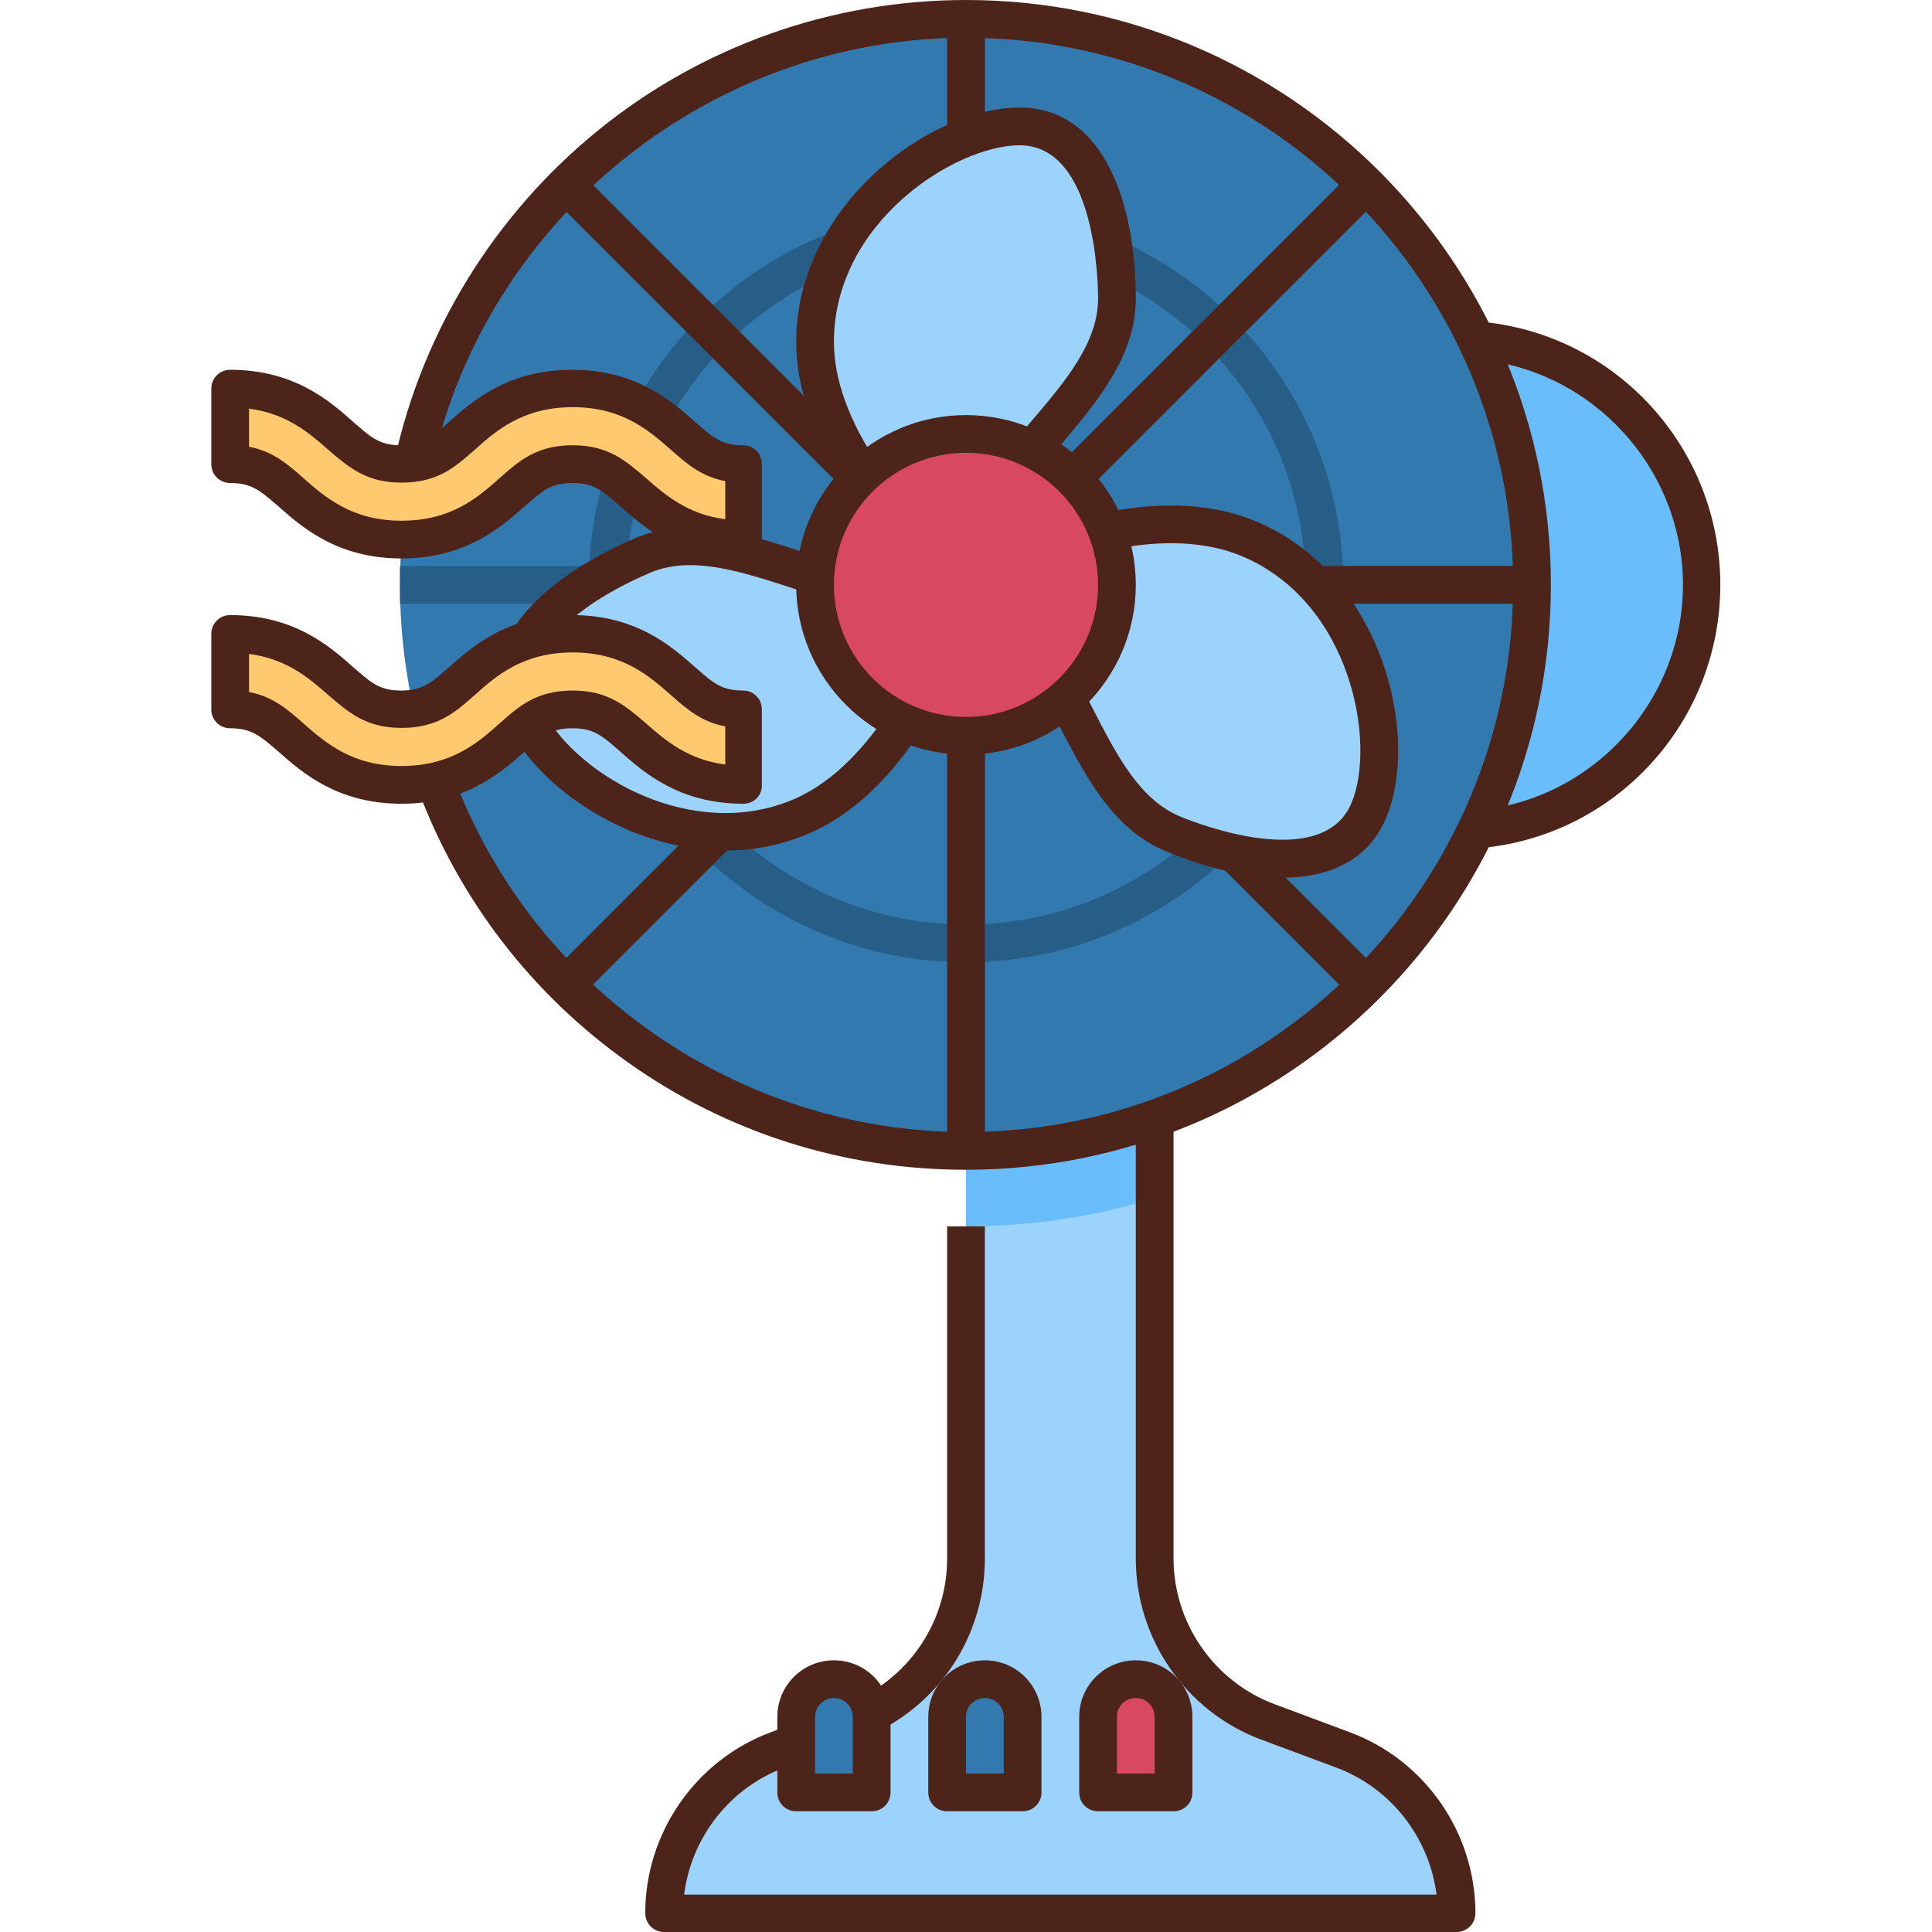
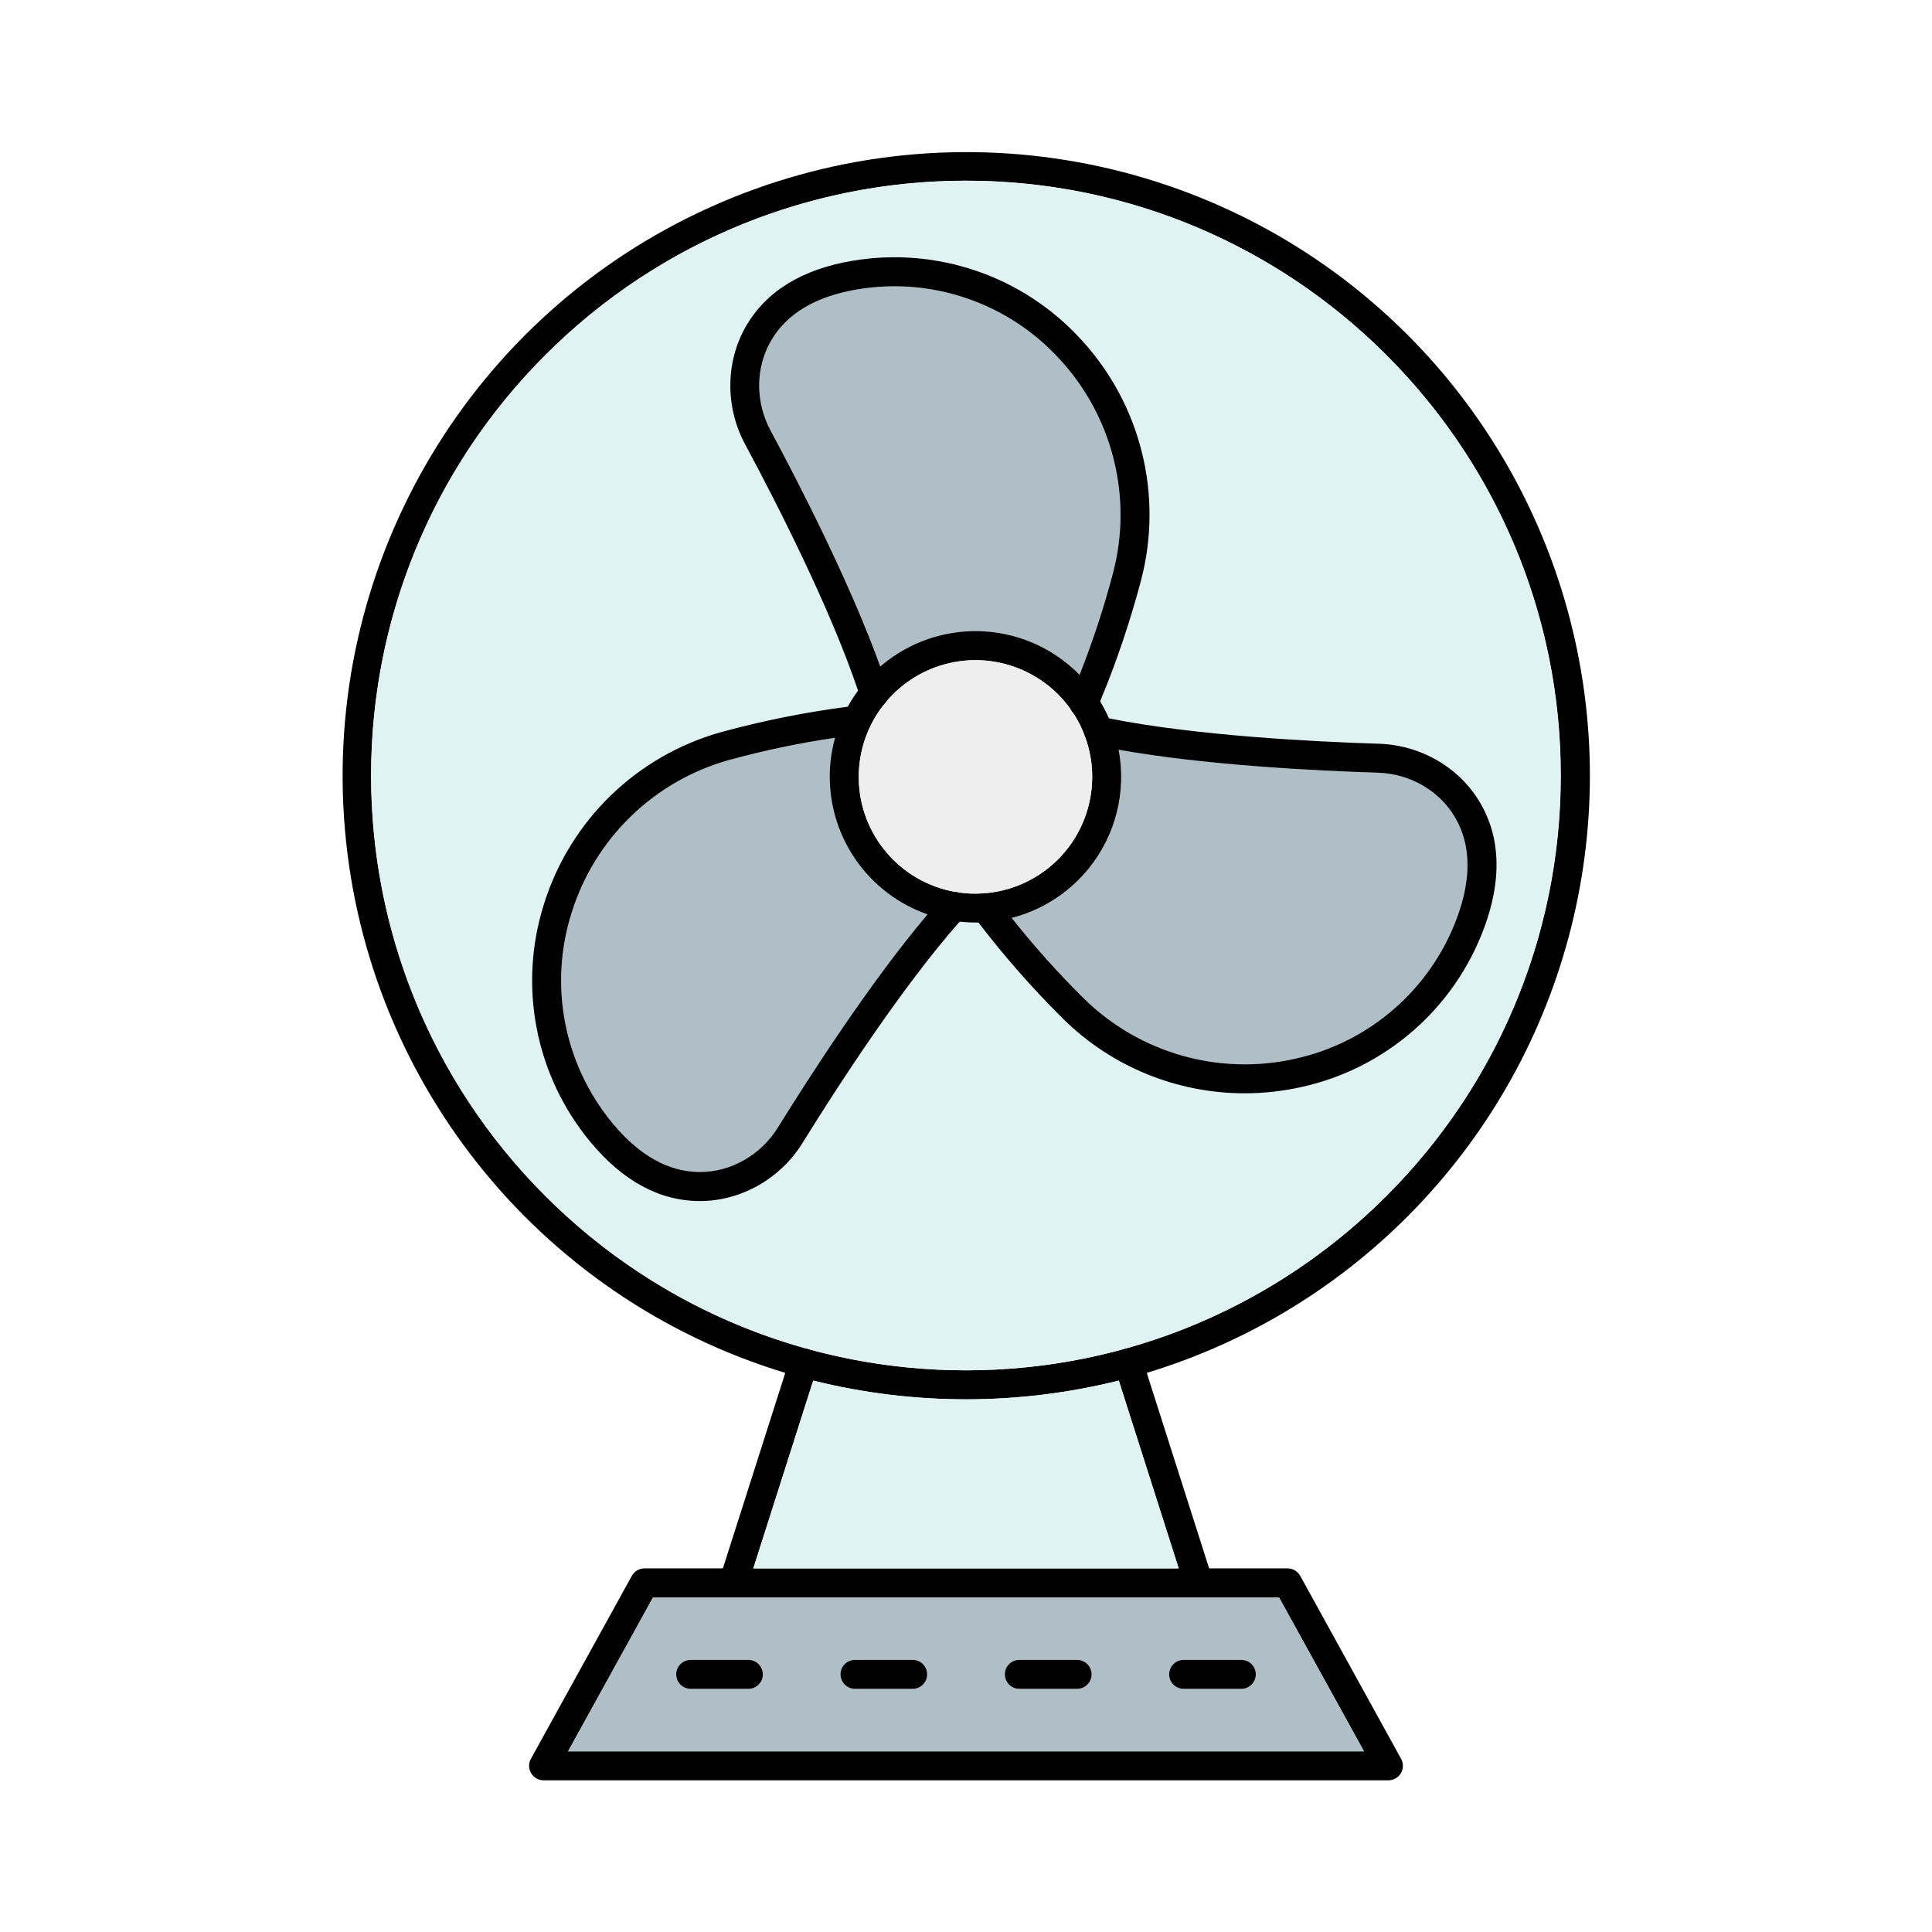
- <svg xmlns="http://www.w3.org/2000/svg" id="Layer_1" enable-background="new 0 0 512 512" height="512" viewBox="0 0 512 512" width="512">
-   <g id="XMLID_1_">
-     <g id="XMLID_4051_">
-       <path id="XMLID_1636_" d="m386 220c35.9 0 65-29.1 65-65 0-35.9-29.1-65-65-65z" fill="#69bdfb" />
-       <path id="XMLID_1635_" d="m306 413v-133h-50v133c0 19.2-11.9 36.5-30 43.2l-20.1 7.5c-18 6.8-30 24-30 43.2h210c0-19.2-11.9-36.5-30-43.2l-20.1-7.5c-17.9-6.7-29.8-24-29.8-43.2z" fill="#9cd3fc" />
-       <path id="XMLID_1634_" d="m311 475h-20v-20c0-5.5 4.5-10 10-10 5.5 0 10 4.5 10 10z" fill="#d84861" />
-       <path id="XMLID_1633_" d="m271 475h-20v-20c0-5.5 4.5-10 10-10 5.5 0 10 4.5 10 10z" fill="#3279af" />
-       <path id="XMLID_1632_" d="m231 475h-20v-20c0-5.5 4.5-10 10-10 5.5 0 10 4.5 10 10z" fill="#3279af" />
-       <path id="XMLID_2684_" d="m306 280h-50v45c17.4 0 34.2-2.6 50-7.5z" fill="#69bdfb" />
-       <circle id="XMLID_1641_" cx="256" cy="155" fill="#3279af" r="150" />
-       <g id="XMLID_606_">
-         <path id="XMLID_622_" d="m256 255c-55.1 0-100-44.9-100-100s44.9-100 100-100 100 44.9 100 100-44.9 100-100 100zm0-190c-49.6 0-90 40.4-90 90s40.4 90 90 90 90-40.4 90-90-40.4-90-90-90z" fill="#275e87" />
-       </g>
-       <g id="XMLID_340_">
-         <g id="XMLID_2259_">
-           <path id="XMLID_2269_" d="m251 5h10v110h-10z" fill="#275e87" />
-         </g>
-         <g id="XMLID_2258_">
-           <path id="XMLID_2268_" d="m251 195h10v110h-10z" fill="#275e87" />
-         </g>
-         <g id="XMLID_2257_">
-           <path id="XMLID_2267_" d="m133.8 82.8h110v10h-110z" fill="#275e87" transform="matrix(.707 .707 -.707 .707 117.407 -107.796)" />
-         </g>
-         <g id="XMLID_2256_">
-           <path id="XMLID_2266_" d="m268.2 217.2h110v10h-110z" fill="#275e87" transform="matrix(.707 .707 -.707 .707 251.756 -163.446)" />
-         </g>
-         <g id="XMLID_2198_">
-           <path id="XMLID_2265_" d="m106 150h110v10h-110z" fill="#275e87" />
-         </g>
-         <g id="XMLID_1367_">
-           <path id="XMLID_2263_" d="m296 150h110v10h-110z" fill="#275e87" />
-         </g>
-         <g id="XMLID_1365_">
-           <path id="XMLID_2262_" d="m183.8 167.2h10v110h-10z" fill="#275e87" transform="matrix(.707 .707 -.707 .707 212.427 -68.444)" />
-         </g>
-         <g id="XMLID_341_">
-           <path id="XMLID_2261_" d="m318.2 32.8h10v110h-10z" fill="#275e87" transform="matrix(.707 .707 -.707 .707 156.778 -202.808)" />
-         </g>
-       </g>
-       <g fill="#9cd3fc">
-         <path id="XMLID_1639_" d="m296 79.1c0-19-5.5-45.6-25.8-45.6s-54.2 23.2-54.2 57.1 40 64.9 40 64.9c0-31 40-48.5 40-76.4z" />
-         <path id="XMLID_1638_" d="m310.8 221c17.5 7.3 44.2 12.4 52-6.4s-.7-59-32-71.9-75.3 12.1-75.3 12.1c28.7 11.9 29.5 55.5 55.3 66.2z" />
-         <path id="XMLID_1637_" d="m170.5 147.1c-17.5 7.3-40 22.5-32.2 41.2s42.2 41.2 73.5 28.3c31.3-13 44.7-61.8 44.7-61.8-28.7 11.9-60.2-18.4-86-7.7z" />
-       </g>
-       <g id="XMLID_1630_">
-         <path id="XMLID_1631_" d="m197 143c-15.1 0-23.3-7.2-29.3-12.5-5.1-4.5-8.5-7.5-16.1-7.5s-10.9 3-16.1 7.5c-6 5.3-14.2 12.5-29.3 12.5s-23.3-7.2-29.3-12.5c-5.1-4.5-8.5-7.5-16-7.5v-20c15.1 0 23.3 7.2 29.3 12.5 5.1 4.5 8.5 7.5 16 7.5 7.6 0 10.9-3 16.1-7.5 6-5.3 14.2-12.5 29.3-12.5s23.3 7.2 29.3 12.5c5.1 4.5 8.5 7.5 16.1 7.5z" fill="#ffc96f" />
-       </g>
-       <g id="XMLID_1628_">
-         <path id="XMLID_1629_" d="m197 208c-15.1 0-23.3-7.2-29.3-12.5-5.1-4.5-8.5-7.5-16.1-7.5s-10.9 3-16.1 7.5c-6 5.3-14.2 12.5-29.3 12.5s-23.3-7.2-29.3-12.5c-5.1-4.5-8.5-7.5-16-7.5v-20c15.1 0 23.3 7.2 29.3 12.5 5.1 4.5 8.5 7.5 16 7.5 7.6 0 10.9-3 16.1-7.5 6-5.3 14.2-12.5 29.3-12.5s23.3 7.2 29.3 12.5c5.1 4.5 8.5 7.5 16.1 7.5z" fill="#ffc96f" />
-       </g>
-       <circle id="XMLID_1640_" cx="256" cy="155" fill="#d84861" r="40" />
-     </g>
-     <g id="XMLID_3540_">
-       <g id="XMLID_149_">
-         <path id="XMLID_3332_" d="m256 310c-32.3 0-63.3-9.8-89.5-28.4-25.7-18.2-45-43.4-55.9-72.8l9.4-3.5c21 56.6 75.6 94.7 136 94.7 80 0 145-65 145-145s-65-145-145-145c-67.6 0-127.2 47.9-141.6 113.9l-9.8-2.1c7.4-34 26.5-64.9 53.6-87 27.5-22.5 62.2-34.8 97.8-34.8 85.5 0 155 69.5 155 155s-69.5 155-155 155z" fill="#4d2419" />
-       </g>
-       <g id="XMLID_284_">
-         <path id="XMLID_3329_" d="m256 200c-24.8 0-45-20.2-45-45s20.2-45 45-45 45 20.2 45 45-20.2 45-45 45zm0-80c-19.3 0-35 15.7-35 35s15.7 35 35 35 35-15.7 35-35-15.7-35-35-35z" fill="#4d2419" />
-       </g>
-       <g id="XMLID_289_">
-         <path id="XMLID_3328_" d="m224.5 128.8c-9-13.3-13.5-26.1-13.5-38.2 0-36 35.4-62.1 59.2-62.1 22.7 0 30.8 26.1 30.8 50.6 0 15.4-10.4 27.6-20.4 39.4-1.1 1.3-2.2 2.5-3.2 3.8l-7.7-6.4c1.1-1.3 2.2-2.6 3.3-3.9 9.3-10.9 18-21.1 18-32.9 0-4.2-.6-40.6-20.8-40.6-16.9 0-49.2 20.3-49.2 52.1 0 10 4 21 11.8 32.6z" fill="#4d2419" />
-       </g>
-       <g id="XMLID_286_">
-         <path id="XMLID_3327_" d="m339.8 232.6c-9.8 0-20.8-2.8-30.8-7-14.3-5.9-21.5-20.2-28.6-33.9-.8-1.5-1.5-3-2.3-4.4l8.9-4.6c.8 1.5 1.5 3 2.3 4.5 6.5 12.7 12.6 24.7 23.5 29.2 3.8 1.6 37.7 15 45.4-3.7 6.5-15.6.1-53.2-29.3-65.4-9.2-3.8-20.9-4.4-34.5-1.6l-2-9.8c15.6-3.2 29.2-2.4 40.3 2.2 33.3 13.8 43.8 56.4 34.7 78.5-4.8 11.6-15.4 16-27.6 16z" fill="#4d2419" />
-       </g>
-       <g id="XMLID_2255_">
-         <path id="XMLID_3326_" d="m192.2 225.4c-8.4 0-17-1.8-25.4-5.3-13.5-5.7-25.1-15.3-31.1-25.8l8.7-5c9.6 16.8 39.2 33.6 65.5 22.7 9.2-3.8 17.8-11.7 25.5-23.3l8.3 5.5c-8.8 13.3-18.9 22.4-30.1 27-6.7 2.8-13.9 4.2-21.4 4.2z" fill="#4d2419" />
-       </g>
-       <g id="XMLID_292_">
-         <path id="XMLID_3325_" d="m145.2 170.9-8.2-5.7c8.5-12.1 24.9-19.9 31.6-22.7 14.3-5.9 29.5-1 44.2 3.8l4.8 1.5-3 9.5c-1.6-.5-3.2-1-4.8-1.5-13.6-4.4-26.4-8.6-37.3-4.1-5.9 2.5-20.3 9.2-27.3 19.2z" fill="#4d2419" />
-       </g>
-       <g id="XMLID_291_">
-         <path id="XMLID_3324_" d="m391.7 224.8-.8-10c30.9-2.5 55.1-28.8 55.1-59.8s-24.2-57.3-55.1-59.8l.8-10c17.5 1.4 33.7 9.3 45.6 22.2 12 13 18.6 29.9 18.6 47.6s-6.6 34.6-18.6 47.6c-11.9 12.9-28.1 20.8-45.6 22.2z" fill="#4d2419" />
-       </g>
-       <g id="XMLID_2339_">
-         <path id="XMLID_3323_" d="m386 512h-210c-2.8 0-5-2.2-5-5 0-21.2 13.3-40.5 33.2-47.9l5-1.9 3.5 9.4-5 1.9c-14.4 5.4-24.5 18.5-26.4 33.6h199.4c-1.9-15-12-28.2-26.4-33.6l-20.1-7.5c-19.9-7.4-33.2-26.7-33.2-47.9v-116.6h10v116.5c0 17.1 10.7 32.6 26.7 38.6l20.1 7.5c19.9 7.4 33.2 26.7 33.2 47.9 0 2.8-2.2 5-5 5z" fill="#4d2419" />
-       </g>
-       <g id="XMLID_287_">
-         <path id="XMLID_3322_" d="m233.3 458.5-4.6-8.9c13.7-7.1 22.3-21.1 22.3-36.6v-88h10v88c0 19.2-10.6 36.7-27.7 45.5z" fill="#4d2419" />
-       </g>
-       <g id="XMLID_290_">
-         <path id="XMLID_3319_" d="m311 480h-20c-2.8 0-5-2.2-5-5v-20c0-8.3 6.7-15 15-15s15 6.7 15 15v20c0 2.8-2.2 5-5 5zm-15-10h10v-15c0-2.8-2.2-5-5-5s-5 2.2-5 5z" fill="#4d2419" />
-       </g>
-       <g id="XMLID_294_">
-         <path id="XMLID_3316_" d="m271 480h-20c-2.8 0-5-2.2-5-5v-20c0-8.3 6.7-15 15-15s15 6.7 15 15v20c0 2.8-2.2 5-5 5zm-15-10h10v-15c0-2.8-2.2-5-5-5s-5 2.2-5 5z" fill="#4d2419" />
-       </g>
-       <g id="XMLID_15_">
-         <path id="XMLID_3313_" d="m231 480h-20c-2.8 0-5-2.2-5-5v-20c0-8.3 6.7-15 15-15s15 6.7 15 15v20c0 2.8-2.2 5-5 5zm-15-10h10v-15c0-2.8-2.2-5-5-5s-5 2.2-5 5z" fill="#4d2419" />
-       </g>
-       <g id="XMLID_17_">
-         <g id="XMLID_28_">
-           <path id="XMLID_3310_" d="m197 148c-17 0-26.4-8.3-32.6-13.8-4.9-4.3-7.1-6.2-12.7-6.2-5.7 0-7.9 2-12.7 6.2-6.2 5.5-15.6 13.8-32.6 13.8s-26.4-8.3-32.6-13.8c-4.9-4.2-7.1-6.2-12.8-6.2-2.8 0-5-2.2-5-5v-20c0-2.8 2.2-5 5-5 17 0 26.4 8.3 32.6 13.8 4.9 4.3 7.1 6.2 12.7 6.2 5.7 0 7.9-2 12.7-6.2 6.2-5.5 15.6-13.8 32.6-13.8s26.4 8.3 32.6 13.8c4.9 4.3 7.1 6.2 12.7 6.2 2.8 0 5 2.2 5 5v20c.1 2.8-2.1 5-4.9 5zm-131-29.6c6.3 1.2 10.1 4.5 14.4 8.3 5.7 5 12.8 11.3 26 11.3s20.3-6.2 26-11.3c5.3-4.7 9.9-8.7 19.4-8.7 9.4 0 14 4.1 19.4 8.7 4.9 4.3 10.9 9.6 21 10.9v-10.1c-6.3-1.2-10.1-4.5-14.4-8.3-5.7-5-12.8-11.3-26-11.3s-20.3 6.2-26 11.3c-5.3 4.7-9.9 8.7-19.4 8.7-9.4 0-14-4.1-19.4-8.7-4.9-4.3-10.9-9.6-21-10.9z" fill="#4d2419" />
-         </g>
-       </g>
-       <g id="XMLID_18_">
-         <g id="XMLID_19_">
-           <path id="XMLID_3307_" d="m197 213c-17 0-26.4-8.3-32.6-13.8-4.9-4.3-7.1-6.2-12.7-6.2-5.7 0-7.9 2-12.7 6.2-6.2 5.5-15.6 13.8-32.6 13.8s-26.4-8.3-32.6-13.8c-4.9-4.2-7.1-6.2-12.8-6.2-2.8 0-5-2.2-5-5v-20c0-2.8 2.2-5 5-5 17 0 26.4 8.3 32.6 13.8 4.9 4.3 7.1 6.2 12.7 6.2 5.7 0 7.9-2 12.7-6.2 6.2-5.5 15.6-13.8 32.6-13.8s26.4 8.3 32.6 13.8c4.9 4.3 7.1 6.2 12.7 6.2 2.8 0 5 2.2 5 5v20c.1 2.8-2.1 5-4.9 5zm-131-29.6c6.3 1.2 10.1 4.5 14.4 8.3 5.7 5 12.8 11.3 26 11.3s20.3-6.2 26-11.3c5.3-4.7 9.9-8.7 19.4-8.7 9.4 0 14 4.1 19.4 8.7 4.9 4.3 10.9 9.6 21 10.9v-10.1c-6.3-1.2-10.1-4.5-14.4-8.3-5.7-5-12.8-11.3-26-11.3s-20.3 6.2-26 11.3c-5.3 4.7-9.9 8.7-19.4 8.7-9.4 0-14-4.1-19.4-8.7-4.9-4.3-10.9-9.6-21-10.9z" fill="#4d2419" />
-         </g>
-       </g>
-       <g id="XMLID_1697_">
-         <path id="XMLID_2484_" d="m251 5h10v32h-10z" fill="#4d2419" />
-       </g>
-       <g id="XMLID_2682_">
-         <path id="XMLID_2483_" d="m251 195h10v110h-10z" fill="#4d2419" />
-       </g>
-       <g id="XMLID_2250_">
-         <path id="XMLID_2476_" d="m133.8 82.8h110v10h-110z" fill="#4d2419" transform="matrix(.707 .707 -.707 .707 117.407 -107.796)" />
-       </g>
-       <g id="XMLID_2249_">
-         <path id="XMLID_2383_" d="m319.9 238.6h49.4v10h-49.4z" fill="#4d2419" transform="matrix(.707 .707 -.707 .707 273.186 -172.322)" />
-       </g>
-       <g id="XMLID_2251_">
-         <path id="XMLID_2381_" d="m349 150h57v10h-57z" fill="#4d2419" />
-       </g>
-       <g id="XMLID_2254_">
-         <path id="XMLID_2362_" d="m165 212.7h10v56.7h-10z" fill="#4d2419" transform="matrix(.707 .707 -.707 .707 220.234 -49.594)" />
-       </g>
-       <g id="XMLID_2253_">
-         <path id="XMLID_2361_" d="m318.2 32.8h10v110h-10z" fill="#4d2419" transform="matrix(.707 .707 -.707 .707 156.778 -202.808)" />
-       </g>
-     </g>
+ <svg xmlns="http://www.w3.org/2000/svg" id="Layer_1" viewBox="0 0 1000 1000" data-name="Layer 1">
+   <path d="m728.32 173.08a322.89 322.89 0 1 0 -321.87 537.52q7.17 2.17 14.47 4a327.2 327.2 0 0 0 158.16 0q7.29-1.82 14.47-4a323 323 0 0 0 134.77-537.52zm-228.32 536.21c-169.77 0-307.89-138.12-307.89-307.89s138.12-307.89 307.89-307.89 307.89 138.12 307.89 307.89-138.12 307.89-307.89 307.89z" />
+   <circle cx="500" cy="401.4" fill="#e0f2f1" r="307.89" transform="matrix(.707 -.707 .707 .707 -137.39 471.12)" />
+   <g fill="#b0bec5">
+     <path d="m754.09 475.16a115.85 115.85 0 0 1 -83.72 72.84 118.78 118.78 0 0 1 -109.37-31.19 464 464 0 0 1 -37.26-41.61 75.56 75.56 0 0 0 56.64-73.06 74.49 74.49 0 0 0 -1.38-14.14c45.08 8.08 102.42 10.92 134.21 11.9 16.66.51 32 9.47 40.07 23.38s8.38 31.49.81 51.88z" />
+     <path d="m576.18 296.27a464.39 464.39 0 0 1 -17.43 53.11 75.28 75.28 0 0 0 -103.1-4.32c-15.54-43.09-41.76-94.18-56.81-122.21-7.89-14.69-7.81-32.47.21-46.4s23.05-23 44.49-26.62a115.82 115.82 0 0 1 104.93 36.09 118.76 118.76 0 0 1 27.71 110.35z" />
+     <path d="m480.06 473.37c-29.55 35-60.66 83.24-77.41 110.27-8.77 14.18-24.2 23-40.28 23-16.17 0-31.4-8.49-45.26-25.22a115.84 115.84 0 0 1 -21.21-108.92 118.77 118.77 0 0 1 81.71-79.17 461.52 461.52 0 0 1 54.67-11.45 74.71 74.71 0 0 0 -2.77 20.24 75.57 75.57 0 0 0 50.55 71.25z" />
  </g>
+   <path d="m579 388a74.84 74.84 0 0 0 -9.6-25 75.41 75.41 0 0 0 -125.28-5.55 75.54 75.54 0 0 0 -11.88 24.37 74.71 74.71 0 0 0 -2.77 20.24 75.57 75.57 0 0 0 50.59 71.23 74.13 74.13 0 0 0 16.58 3.74 72.72 72.72 0 0 0 8.26.46h1.59a75.42 75.42 0 0 0 72.51-89.49zm-74.1 74.53a60.6 60.6 0 0 1 -9.78-.79l-.48-.08a60.43 60.43 0 1 1 66.77-81c.05.15.11.3.17.45a60.45 60.45 0 0 1 -56.68 81.41z" />
+   <path d="m565.33 402.14a60.47 60.47 0 0 1 -70.21 59.64l-.48-.08a60.43 60.43 0 1 1 66.77-81c.05.15.11.3.17.45a60.35 60.35 0 0 1 3.75 20.99z" fill="#eee" />
+   <path d="m590.7 300a487.47 487.47 0 0 1 -21.3 63.07c-.52 1.26-1 2.47-1.51 3.63a7.5 7.5 0 1 1 -13.82-5.83c1.45-3.43 3-7.29 4.68-11.5a464.39 464.39 0 0 0 17.43-53.11 118.76 118.76 0 0 0 -27.71-110.35 115.82 115.82 0 0 0 -104.93-36.09c-21.44 3.64-36.41 12.6-44.49 26.62s-8.1 31.71-.21 46.4c15.05 28 41.27 79.12 56.81 122.21q2.13 5.9 4 11.56a7.6 7.6 0 0 1 .36 2.32 7.5 7.5 0 0 1 -14.7 2.08c-.38-1.15-.76-2.32-1.16-3.49-14.66-43.48-42.76-98.29-58.5-127.59-10.32-19.21-10.16-42.58.43-61 10.43-18.09 28.92-29.51 55-33.92a130.76 130.76 0 0 1 118.48 40.71 133.74 133.74 0 0 1 31.14 124.28z" />
+   <path d="m499.1 474.34c-.82.91-1.64 1.83-2.46 2.77-30.33 34.44-63.73 86.17-81.23 114.43-11.48 18.55-31.8 30.09-53 30.12h-.05c-20.86 0-40-10.31-56.82-30.65a130.81 130.81 0 0 1 -24-123 133.75 133.75 0 0 1 92-89.14 488.65 488.65 0 0 1 65.28-13.08c1.35-.19 2.65-.35 3.9-.51a7.5 7.5 0 0 1 1.86 14.88c-3.71.47-7.85 1-12.34 1.71a461.52 461.52 0 0 0 -54.67 11.45 118.77 118.77 0 0 0 -81.71 79.17 115.84 115.84 0 0 0 21.21 108.92c13.86 16.73 29.09 25.22 45.26 25.22 16.08 0 31.51-8.84 40.28-23 16.75-27 47.86-75.26 77.41-110.27 2.7-3.2 5.39-6.3 8.06-9.25a7.39 7.39 0 0 1 1.79-1.46 7.54 7.54 0 0 1 4.73-1l.48.08a7.5 7.5 0 0 1 4 12.56z" />
+   <path d="m768.15 480.38a130.79 130.79 0 0 1 -94.5 82.25 135.27 135.27 0 0 1 -29.49 3.26 133.66 133.66 0 0 1 -93.71-38.37 490.25 490.25 0 0 1 -44-50l-2.4-3.14a7.5 7.5 0 0 1 12-9.05c2.26 3 4.82 6.29 7.64 9.84a464 464 0 0 0 37.31 41.64 118.78 118.78 0 0 0 109.37 31.19 115.85 115.85 0 0 0 83.72-72.83c7.57-20.39 7.29-37.83-.81-51.84s-23.41-22.87-40.07-23.38c-31.79-1-89.13-3.82-134.21-11.9q-6.19-1.11-12-2.35a7.64 7.64 0 0 1 -2.21-.86 7.47 7.47 0 0 1 -3.17-3.67c-.06-.15-.12-.3-.17-.45a7.5 7.5 0 0 1 8.91-9.64c1.2.26 2.41.51 3.64.75 45 9 106.49 12.1 139.71 13.13 21.8.66 42 12.49 52.59 30.85 10.42 18.07 11.05 39.79 1.85 64.57z" />
+   <path d="m423.1 707.75-2.18 6.84-31 97.2-3.12 9.78a7.5 7.5 0 1 1 -14.3-4.57l1.67-5.22 32.28-101.18 2.36-7.41a7.5 7.5 0 0 1 14.29 4.56z" />
+   <path d="m622.64 826.44a7.52 7.52 0 0 1 -9.43-4.87l-3.12-9.78-31-97.2-2.18-6.84a7.5 7.5 0 0 1 14.29-4.56l2.36 7.41 32.28 101.19 1.66 5.21a7.5 7.5 0 0 1 -4.86 9.44z" />
+   <path d="m725.21 910.37-52.21-94.7a7.48 7.48 0 0 0 -6.56-3.88h-332.85a7.48 7.48 0 0 0 -6.56 3.88l-52.24 94.7a7.5 7.5 0 0 0 6.57 11.12h437.28a7.5 7.5 0 0 0 6.57-11.12zm-431.15-3.88 44-79.7h323.94l44 79.7z" />
+   <path d="m662 826.79h-324l-44 79.7h411.94zm-274.65 47.35h-29.85a7.5 7.5 0 1 1 0-15h29.85a7.5 7.5 0 0 1 0 15zm85 0h-29.8a7.5 7.5 0 0 1 0-15h29.85a7.5 7.5 0 0 1 0 15zm85.05 0h-29.8a7.5 7.5 0 0 1 0-15h29.85a7.5 7.5 0 0 1 0 15zm85 0h-29.75a7.5 7.5 0 0 1 0-15h29.85a7.5 7.5 0 0 1 0 15z" fill="#b0bec5" />
+   <path d="m610.09 811.79h-220.18l31-97.2a327.2 327.2 0 0 0 158.16 0z" fill="#e0f2f1" />
+   <path d="m650 866.64a7.5 7.5 0 0 1 -7.5 7.5h-29.85a7.5 7.5 0 0 1 0-15h29.85a7.5 7.5 0 0 1 7.5 7.5z" />
+   <path d="m565 866.64a7.5 7.5 0 0 1 -7.5 7.5h-29.9a7.5 7.5 0 0 1 0-15h29.85a7.5 7.5 0 0 1 7.55 7.5z" />
+   <path d="m479.9 866.64a7.5 7.5 0 0 1 -7.5 7.5h-29.85a7.5 7.5 0 0 1 0-15h29.85a7.5 7.5 0 0 1 7.5 7.5z" />
+   <path d="m394.85 866.64a7.5 7.5 0 0 1 -7.5 7.5h-29.85a7.5 7.5 0 1 1 0-15h29.85a7.5 7.5 0 0 1 7.5 7.5z" />
</svg>
